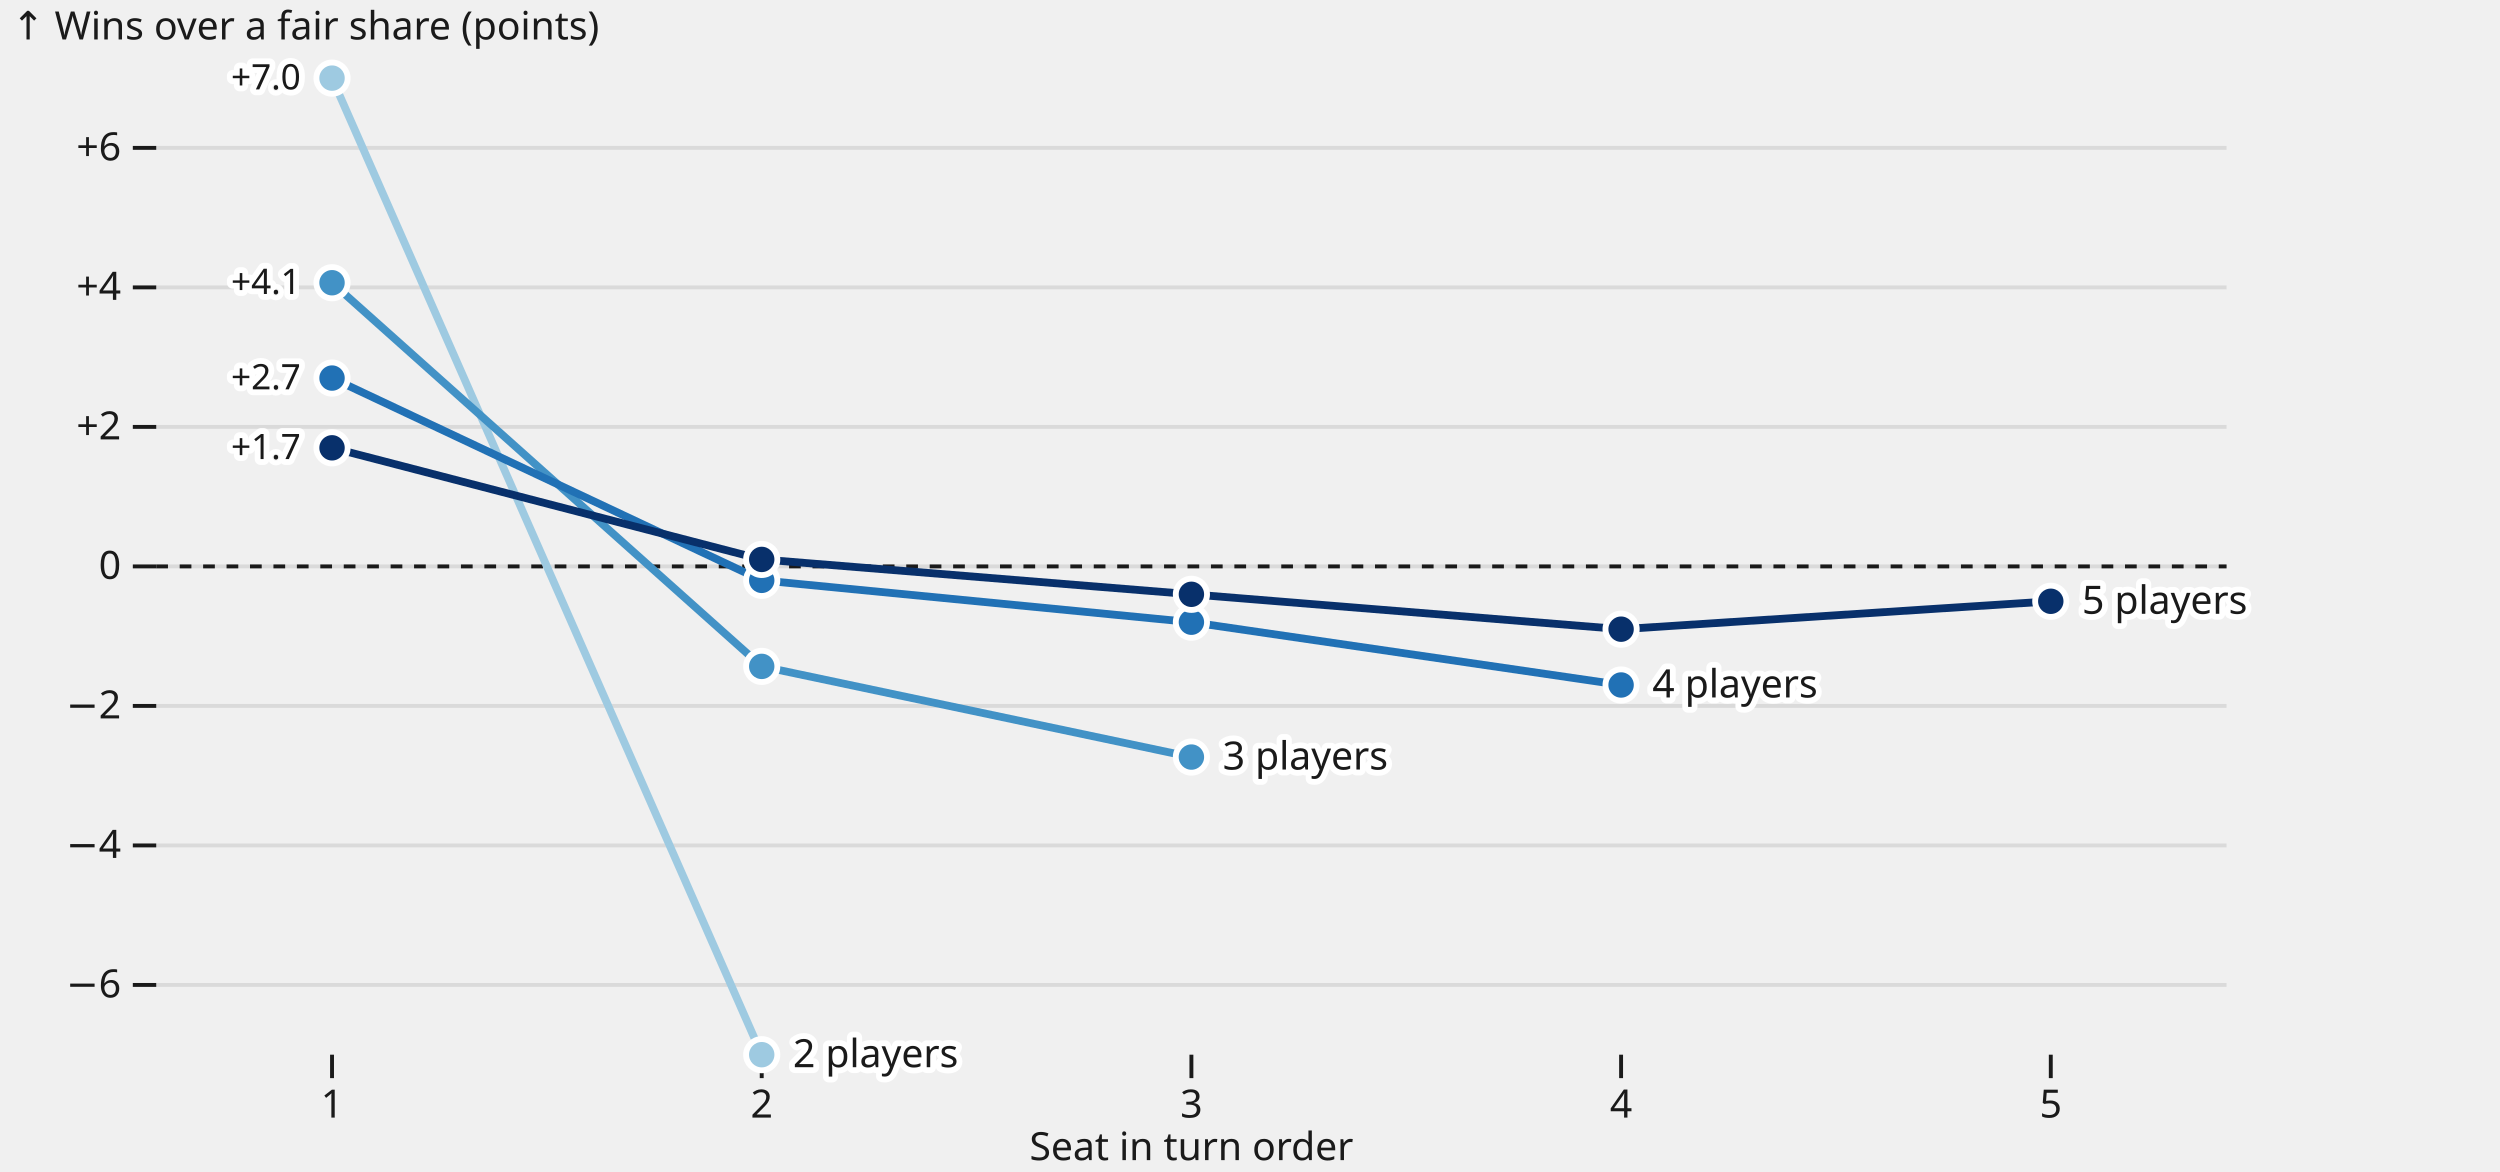
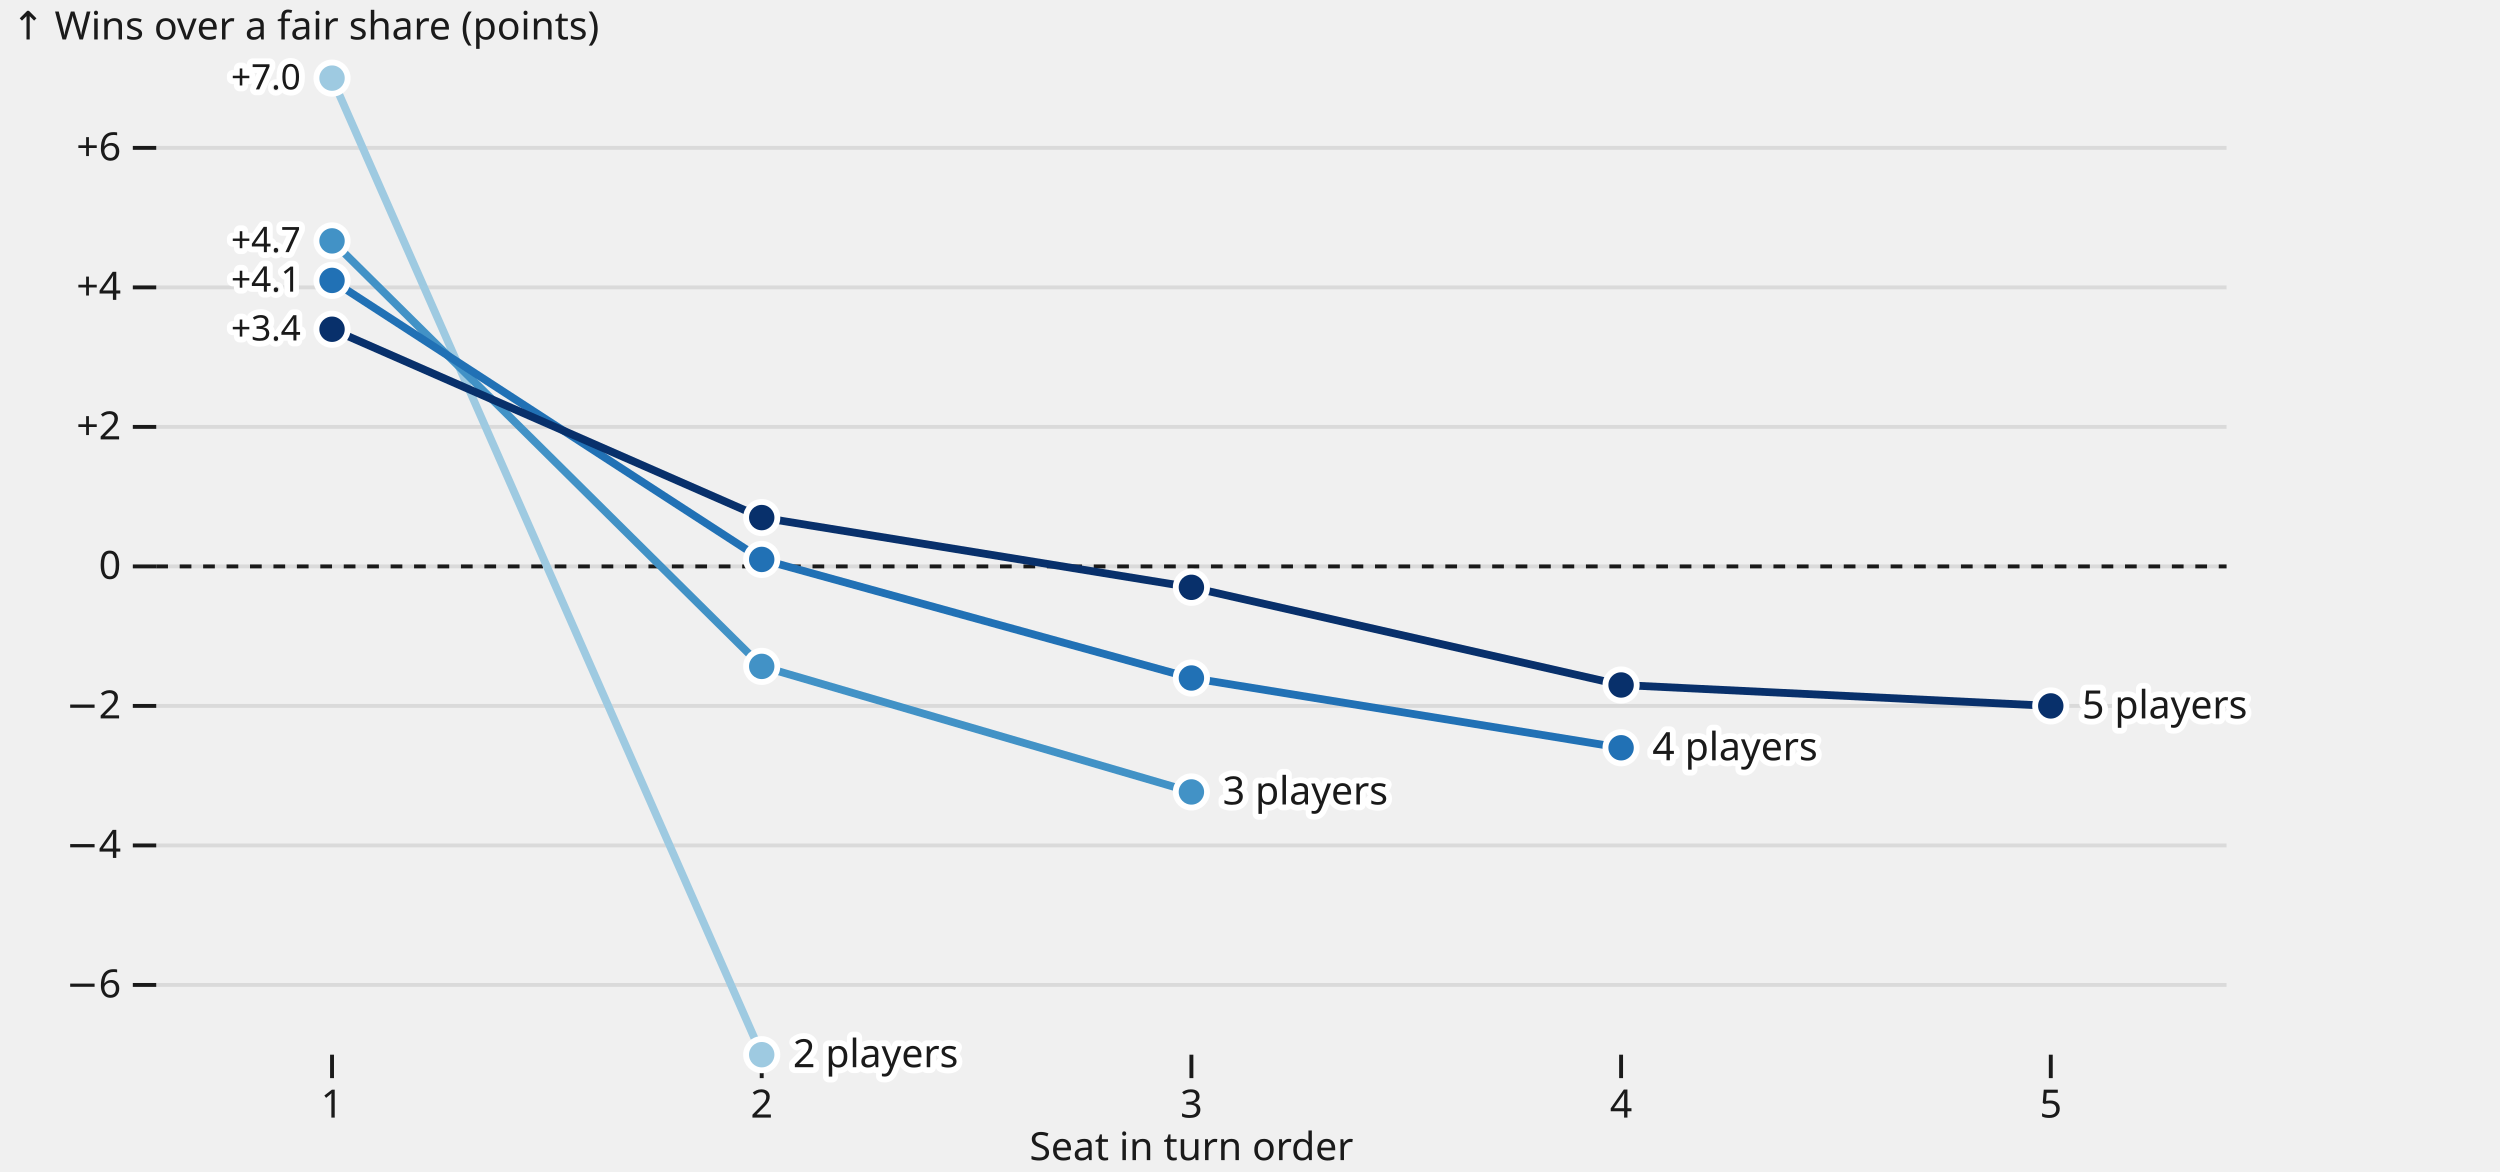
<svg xmlns="http://www.w3.org/2000/svg" class="plot-d6a7b5" fill="currentColor" font-family="system-ui, sans-serif" font-size="10" text-anchor="middle" width="640" height="300" viewBox="0 0 640 300" style="background: rgb(255, 255, 255); color: rgb(26, 26, 26);">
  <style>@media (prefers-color-scheme: dark) { :root { filter: invert(1) hue-rotate(180deg); background: none !important } }</style>
  <style>:where(.plot-d6a7b5) {
  --plot-background: white;
  display: block;
  height: auto;
  height: intrinsic;
  max-width: 100%;
}
:where(.plot-d6a7b5 text),
:where(.plot-d6a7b5 tspan) {
  white-space: pre;
}</style>
  <g aria-label="y-grid" aria-hidden="true" stroke="currentColor" stroke-opacity="0.1">
    <line x1="40" x2="570" y1="252.143" y2="252.143" />
    <line x1="40" x2="570" y1="216.429" y2="216.429" />
    <line x1="40" x2="570" y1="180.714" y2="180.714" />
    <line x1="40" x2="570" y1="145" y2="145" />
    <line x1="40" x2="570" y1="109.286" y2="109.286" />
    <line x1="40" x2="570" y1="73.571" y2="73.571" />
    <line x1="40" x2="570" y1="37.857" y2="37.857" />
  </g>
  <g aria-label="y-axis tick" aria-hidden="true" fill="none" stroke="currentColor">
    <path transform="translate(40,252.1429)" d="M0,0L-6,0" />
    <path transform="translate(40,216.4286)" d="M0,0L-6,0" />
    <path transform="translate(40,180.7143)" d="M0,0L-6,0" />
    <path transform="translate(40,145)" d="M0,0L-6,0" />
    <path transform="translate(40,109.2857)" d="M0,0L-6,0" />
    <path transform="translate(40,73.57143)" d="M0,0L-6,0" />
    <path transform="translate(40,37.85714)" d="M0,0L-6,0" />
  </g>
  <g aria-label="y-axis tick label" text-anchor="end" font-variant="tabular-nums" transform="translate(-9,0)">
    <text y="0.32em" transform="translate(40,252.1429)">−6</text>
    <text y="0.32em" transform="translate(40,216.4286)">−4</text>
    <text y="0.32em" transform="translate(40,180.7143)">−2</text>
    <text y="0.32em" transform="translate(40,145)">0</text>
    <text y="0.32em" transform="translate(40,109.2857)">+2</text>
    <text y="0.32em" transform="translate(40,73.57143)">+4</text>
    <text y="0.32em" transform="translate(40,37.85714)">+6</text>
  </g>
  <g aria-label="y-axis label" text-anchor="start" transform="translate(-37,-17)">
    <text y="0.71em" transform="translate(40,20)">↑ Wins over a fair share (points)</text>
  </g>
  <g aria-label="x-axis tick" aria-hidden="true" fill="none" stroke="currentColor">
    <path transform="translate(85,270)" d="M0,0L0,6" />
    <path transform="translate(195,270)" d="M0,0L0,6" />
    <path transform="translate(305,270)" d="M0,0L0,6" />
    <path transform="translate(415,270)" d="M0,0L0,6" />
    <path transform="translate(525,270)" d="M0,0L0,6" />
  </g>
  <g aria-label="x-axis tick label" transform="translate(0,9)">
    <text y="0.71em" transform="translate(85,270)">1</text>
    <text y="0.71em" transform="translate(195,270)">2</text>
    <text y="0.71em" transform="translate(305,270)">3</text>
    <text y="0.71em" transform="translate(415,270)">4</text>
    <text y="0.71em" transform="translate(525,270)">5</text>
  </g>
  <g aria-label="x-axis label" transform="translate(0,27)">
    <text transform="translate(305,270)">Seat in turn order</text>
  </g>
  <g aria-label="rule" stroke="#1a1a1a" stroke-dasharray="3,3">
    <line x1="40" x2="570" y1="145" y2="145" />
  </g>
  <g aria-label="line" fill="none" stroke-width="2" stroke-linejoin="round" stroke-linecap="round">
    <path stroke="#9ecae1" d="M85,20L195,270" />
-     <path stroke="#4292c6" d="M85,72.381L195,170.595L305,193.81" />
-     <path stroke="#2171b5" d="M85,96.786L195,148.571L305,159.286L415,175.357" />
-     <path stroke="#08306b" d="M85,114.643L195,143.214L305,152.143L415,161.071L525,153.929" />
+     <path stroke="#4292c6" d="M85,61.667L195,170.595L305,202.738" />
+     <path stroke="#2171b5" d="M85,71.786L195,143.214L305,173.571L415,191.429" />
+     <path stroke="#08306b" d="M85,84.286L195,132.5L305,150.357L415,175.357L525,180.714" />
  </g>
  <g aria-label="dot" stroke="#ffffff" stroke-width="1.5">
    <circle cx="85" cy="20" r="4" fill="#9ecae1" />
    <circle cx="195" cy="270" r="4" fill="#9ecae1" />
-     <circle cx="85" cy="72.381" r="4" fill="#4292c6" />
+     <circle cx="85" cy="61.667" r="4" fill="#4292c6" />
    <circle cx="195" cy="170.595" r="4" fill="#4292c6" />
-     <circle cx="305" cy="193.81" r="4" fill="#4292c6" />
-     <circle cx="85" cy="96.786" r="4" fill="#2171b5" />
-     <circle cx="195" cy="148.571" r="4" fill="#2171b5" />
-     <circle cx="305" cy="159.286" r="4" fill="#2171b5" />
-     <circle cx="415" cy="175.357" r="4" fill="#2171b5" />
-     <circle cx="85" cy="114.643" r="4" fill="#08306b" />
-     <circle cx="195" cy="143.214" r="4" fill="#08306b" />
-     <circle cx="305" cy="152.143" r="4" fill="#08306b" />
-     <circle cx="415" cy="161.071" r="4" fill="#08306b" />
-     <circle cx="525" cy="153.929" r="4" fill="#08306b" />
+     <circle cx="305" cy="202.738" r="4" fill="#4292c6" />
+     <circle cx="85" cy="71.786" r="4" fill="#2171b5" />
+     <circle cx="195" cy="143.214" r="4" fill="#2171b5" />
+     <circle cx="305" cy="173.571" r="4" fill="#2171b5" />
+     <circle cx="415" cy="191.429" r="4" fill="#2171b5" />
+     <circle cx="85" cy="84.286" r="4" fill="#08306b" />
+     <circle cx="195" cy="132.5" r="4" fill="#08306b" />
+     <circle cx="305" cy="150.357" r="4" fill="#08306b" />
+     <circle cx="415" cy="175.357" r="4" fill="#08306b" />
+     <circle cx="525" cy="180.714" r="4" fill="#08306b" />
  </g>
  <g aria-label="text" stroke="#ffffff" stroke-width="3" stroke-linejoin="round" paint-order="stroke" text-anchor="end" font-size="9" transform="translate(-8,0)">
    <text y="0.32em" transform="translate(85,20)">+7.0</text>
-     <text y="0.32em" transform="translate(85,72.38095)">+4.1</text>
-     <text y="0.32em" transform="translate(85,96.78571)">+2.7</text>
-     <text y="0.32em" transform="translate(85,114.6429)">+1.7</text>
+     <text y="0.32em" transform="translate(85,61.66667)">+4.7</text>
+     <text y="0.32em" transform="translate(85,71.78571)">+4.1</text>
+     <text y="0.32em" transform="translate(85,84.28571)">+3.4</text>
  </g>
  <g aria-label="text" stroke="#ffffff" stroke-width="3" stroke-linejoin="round" paint-order="stroke" text-anchor="start" transform="translate(8,0)">
    <text y="0.32em" transform="translate(195,270)">2 players</text>
-     <text y="0.32em" transform="translate(305,193.8095)">3 players</text>
-     <text y="0.32em" transform="translate(415,175.3571)">4 players</text>
-     <text y="0.32em" transform="translate(525,153.9286)">5 players</text>
+     <text y="0.32em" transform="translate(305,202.7381)">3 players</text>
+     <text y="0.32em" transform="translate(415,191.4286)">4 players</text>
+     <text y="0.32em" transform="translate(525,180.7143)">5 players</text>
  </g>
</svg>
